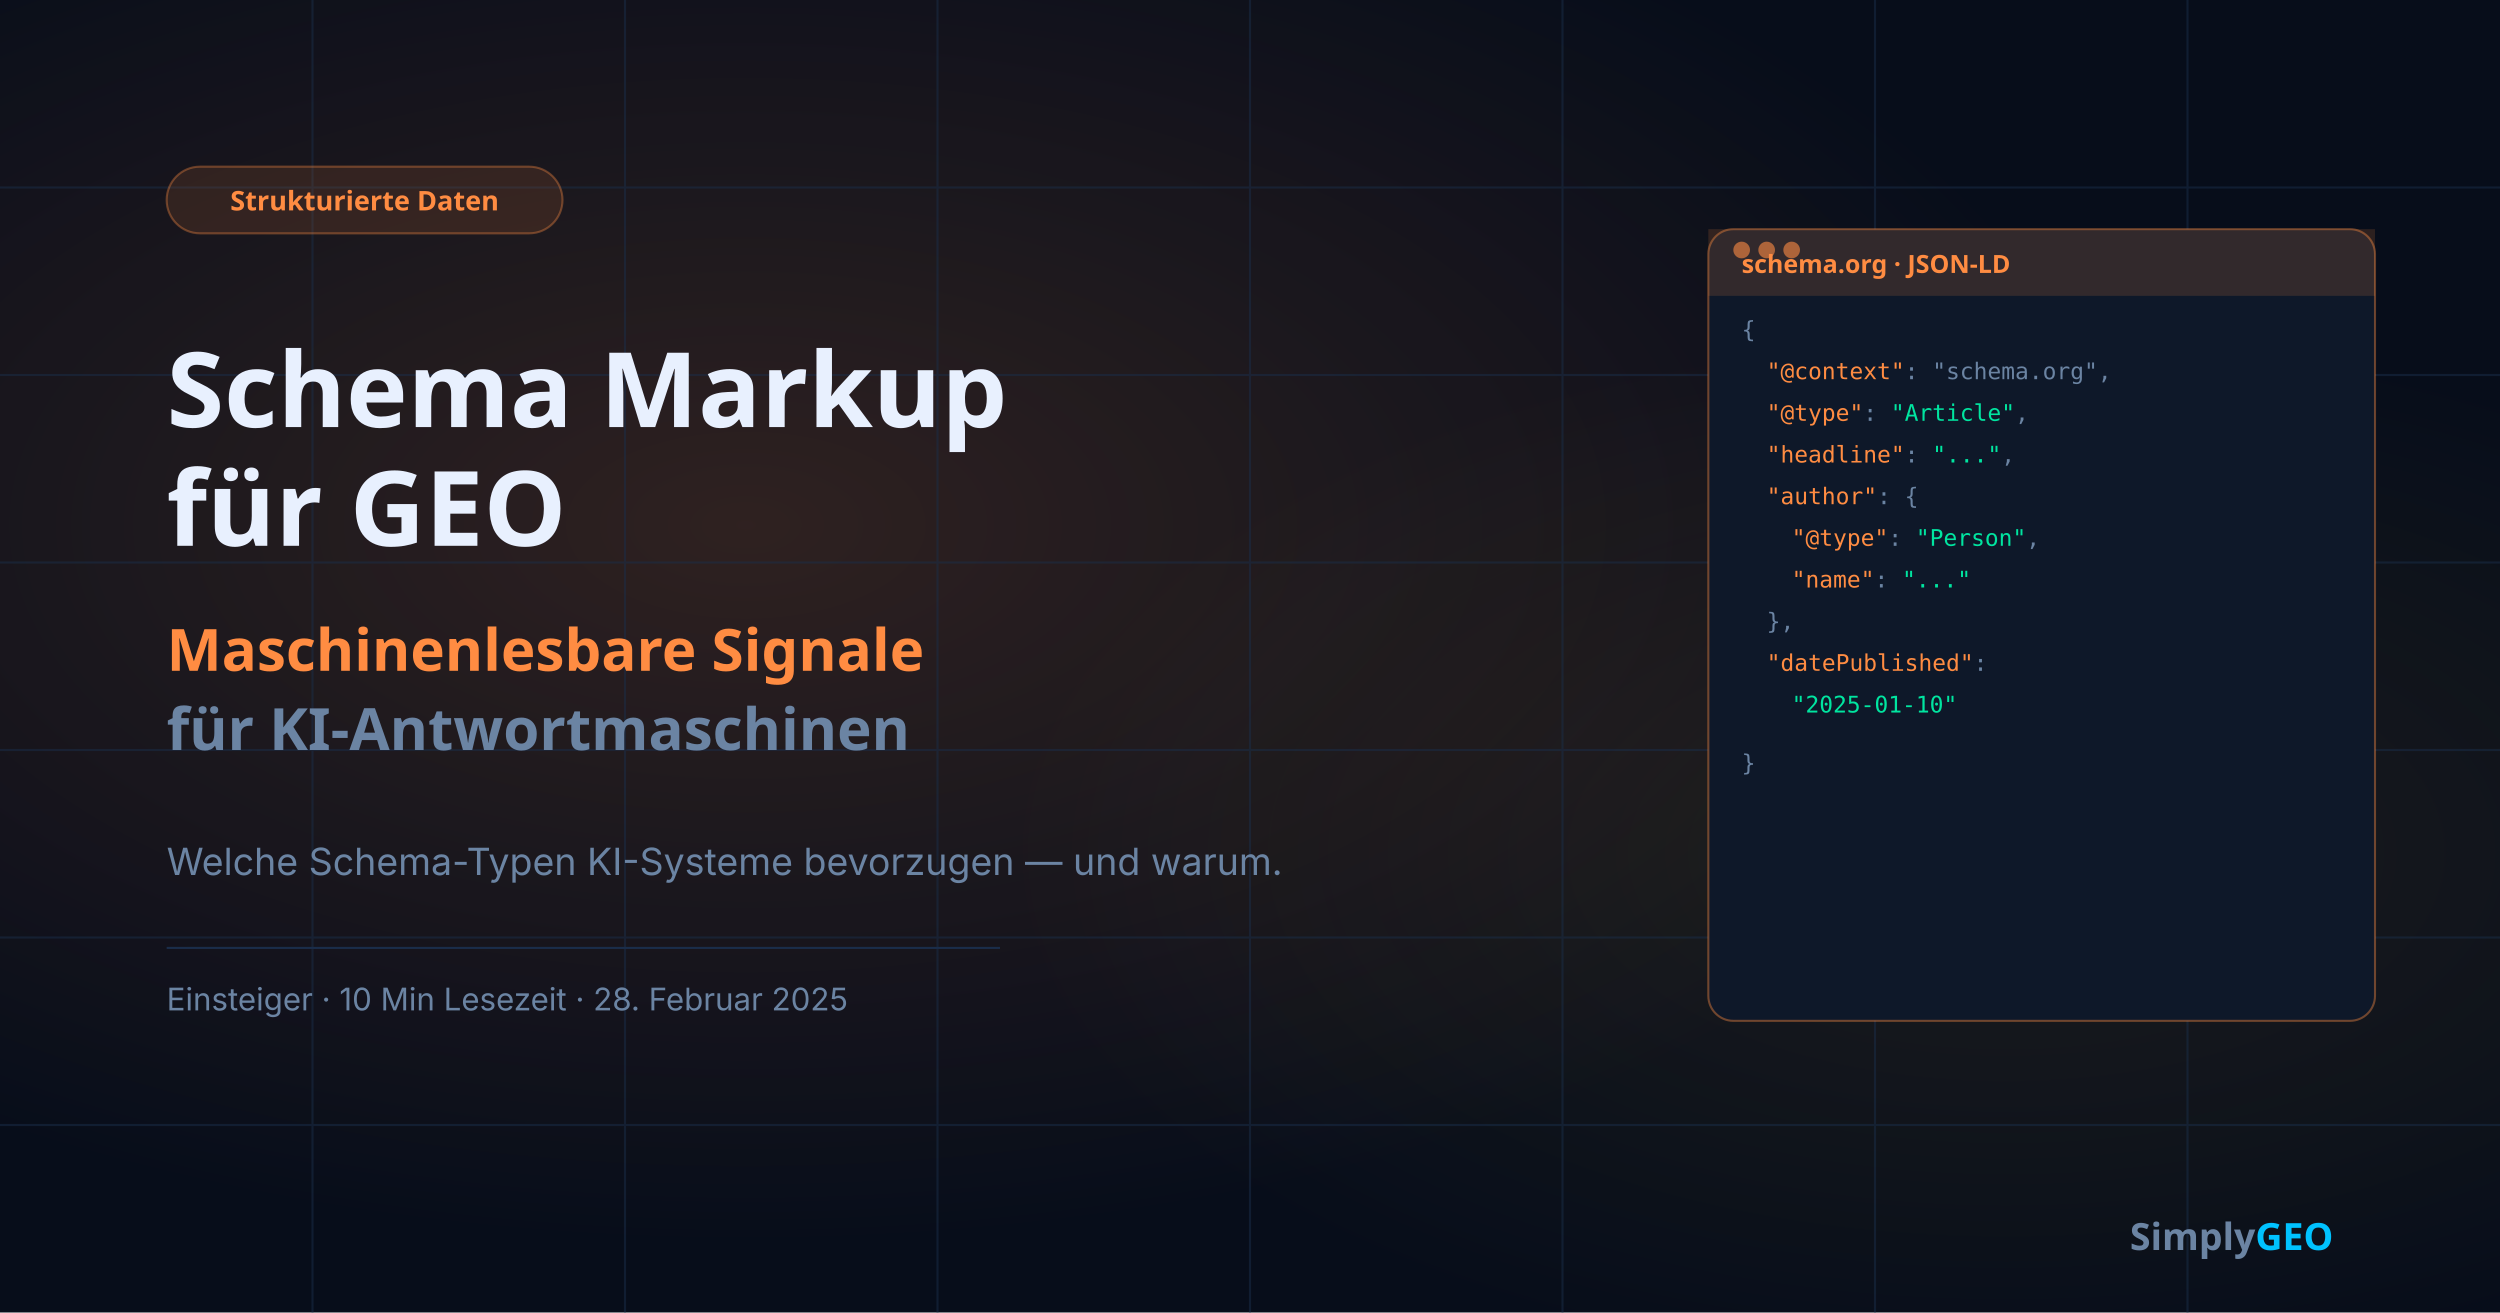
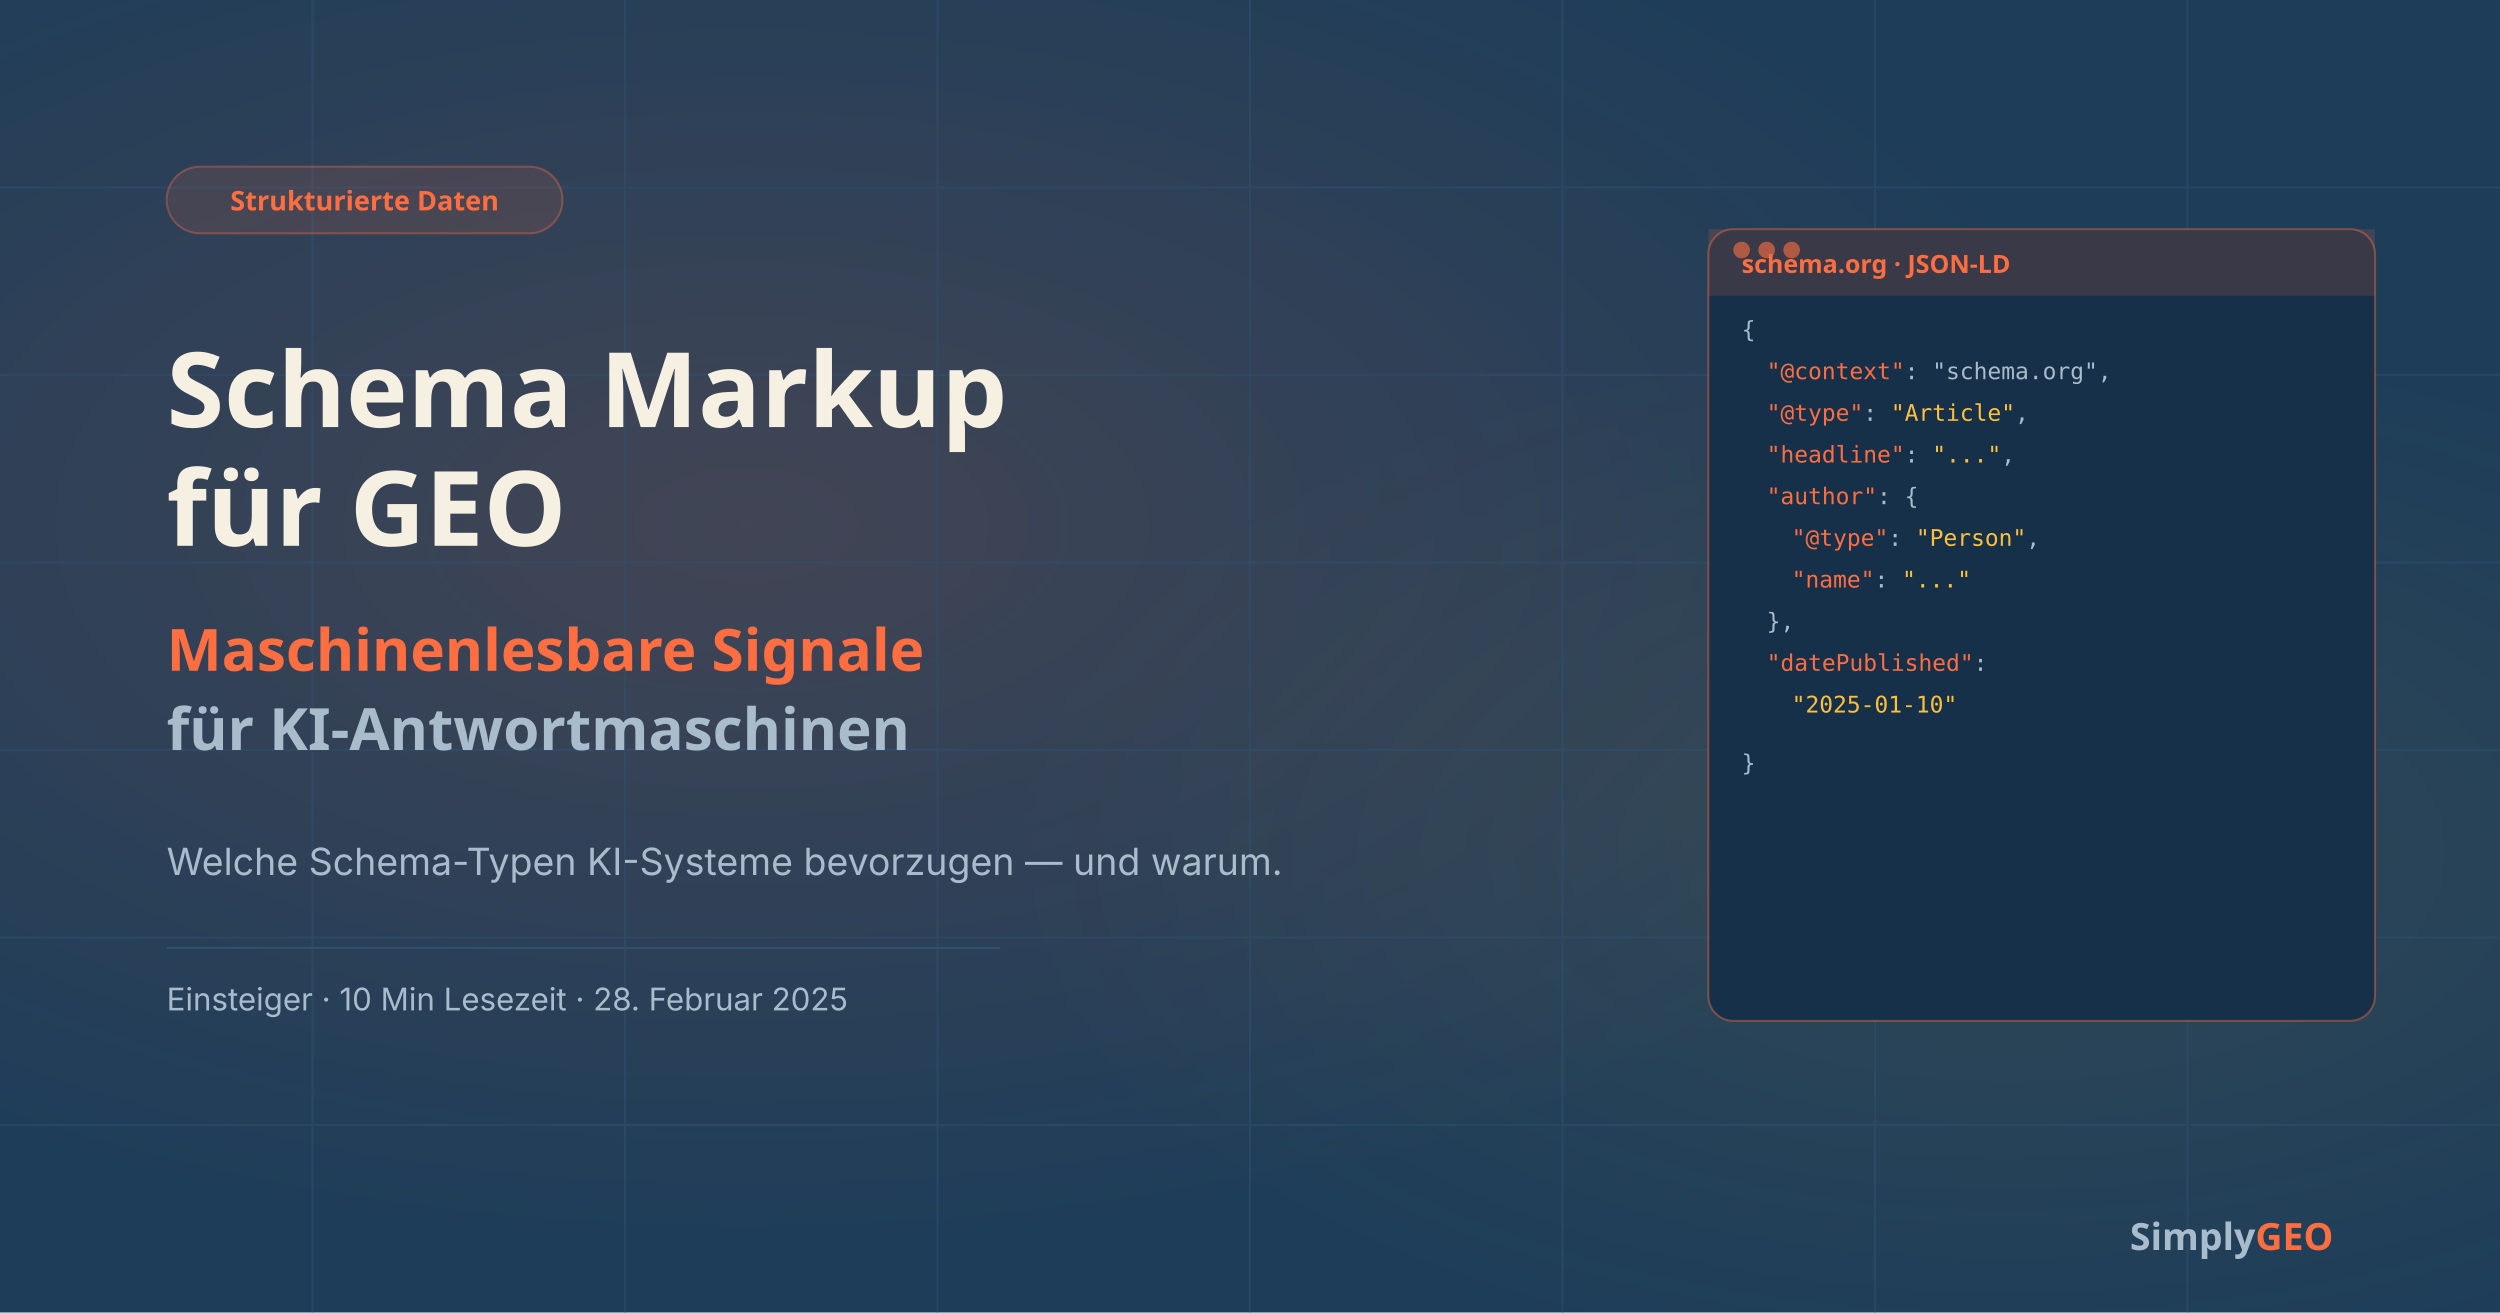
<svg xmlns="http://www.w3.org/2000/svg" viewBox="0 0 1200 630" width="1200" height="630">
  <defs>
    <radialGradient id="glow1" cx="30%" cy="40%" r="55%">
-       <stop offset="0%" stop-color="#ff8c42" stop-opacity="0.16" />
-       <stop offset="100%" stop-color="#ff8c42" stop-opacity="0" />
+       <stop offset="0%" stop-color="#ff6e40" stop-opacity="0.16" />
+       <stop offset="100%" stop-color="#ff6e40" stop-opacity="0" />
    </radialGradient>
    <radialGradient id="glow2" cx="80%" cy="65%" r="40%">
-       <stop offset="0%" stop-color="#ffd23f" stop-opacity="0.08" />
-       <stop offset="100%" stop-color="#ffd23f" stop-opacity="0" />
+       <stop offset="0%" stop-color="#ffc13b" stop-opacity="0.08" />
+       <stop offset="100%" stop-color="#ffc13b" stop-opacity="0" />
    </radialGradient>
  </defs>
-   <rect width="1200" height="630" fill="#070d1a" />
+   <rect width="1200" height="630" fill="#1e3d59" />
  <rect width="1200" height="630" fill="url(#glow1)" />
  <rect width="1200" height="630" fill="url(#glow2)" />
-   <g stroke="#1a2d4a" stroke-width="1" opacity="0.5">
+   <g stroke="#2e5170" stroke-width="1" opacity="0.5">
    <line x1="0" y1="90" x2="1200" y2="90" />
    <line x1="0" y1="180" x2="1200" y2="180" />
    <line x1="0" y1="270" x2="1200" y2="270" />
    <line x1="0" y1="360" x2="1200" y2="360" />
    <line x1="0" y1="450" x2="1200" y2="450" />
    <line x1="0" y1="540" x2="1200" y2="540" />
    <line x1="150" y1="0" x2="150" y2="630" />
    <line x1="300" y1="0" x2="300" y2="630" />
    <line x1="450" y1="0" x2="450" y2="630" />
    <line x1="600" y1="0" x2="600" y2="630" />
    <line x1="750" y1="0" x2="750" y2="630" />
    <line x1="900" y1="0" x2="900" y2="630" />
    <line x1="1050" y1="0" x2="1050" y2="630" />
  </g>
-   <rect x="820" y="110" width="320" height="380" rx="12" fill="#0e1829" stroke="#ff8c42" stroke-width="1" stroke-opacity="0.4" />
-   <rect x="820" y="110" width="320" height="32" rx="12 12 0 0" fill="#ff8c42" fill-opacity="0.15" />
-   <text x="836" y="131" font-family="Space Grotesk, sans-serif" font-size="12" font-weight="700" fill="#ff8c42">schema.org · JSON-LD</text>
-   <g font-family="monospace" font-size="11" fill="#6b84a3">
+   <rect x="820" y="110" width="320" height="380" rx="12" fill="#16304a" stroke="#ff6e40" stroke-width="1" stroke-opacity="0.4" />
+   <rect x="820" y="110" width="320" height="32" rx="12 12 0 0" fill="#ff6e40" fill-opacity="0.15" />
+   <text x="836" y="131" font-family="Space Grotesk, sans-serif" font-size="12" font-weight="700" fill="#ff6e40">schema.org · JSON-LD</text>
+   <g font-family="monospace" font-size="11" fill="#a9bccb">
    <text x="836" y="162">{</text>
    <text x="848" y="182">
-       <tspan fill="#ff8c42">"@context"</tspan>: "schema.org",</text>
+       <tspan fill="#ff6e40">"@context"</tspan>: "schema.org",</text>
    <text x="848" y="202">
-       <tspan fill="#ff8c42">"@type"</tspan>: <tspan fill="#00e5a0">"Article"</tspan>,</text>
+       <tspan fill="#ff6e40">"@type"</tspan>: <tspan fill="#ffc13b">"Article"</tspan>,</text>
    <text x="848" y="222">
-       <tspan fill="#ff8c42">"headline"</tspan>: <tspan fill="#00e5a0">"..."</tspan>,</text>
+       <tspan fill="#ff6e40">"headline"</tspan>: <tspan fill="#ffc13b">"..."</tspan>,</text>
    <text x="848" y="242">
-       <tspan fill="#ff8c42">"author"</tspan>: {</text>
+       <tspan fill="#ff6e40">"author"</tspan>: {</text>
    <text x="860" y="262">
-       <tspan fill="#ff8c42">"@type"</tspan>: <tspan fill="#00e5a0">"Person"</tspan>,</text>
+       <tspan fill="#ff6e40">"@type"</tspan>: <tspan fill="#ffc13b">"Person"</tspan>,</text>
    <text x="860" y="282">
-       <tspan fill="#ff8c42">"name"</tspan>: <tspan fill="#00e5a0">"..."</tspan>
+       <tspan fill="#ff6e40">"name"</tspan>: <tspan fill="#ffc13b">"..."</tspan>
    </text>
    <text x="848" y="302">},</text>
    <text x="848" y="322">
-       <tspan fill="#ff8c42">"datePublished"</tspan>:</text>
+       <tspan fill="#ff6e40">"datePublished"</tspan>:</text>
    <text x="860" y="342">
-       <tspan fill="#00e5a0">"2025-01-10"</tspan>
+       <tspan fill="#ffc13b">"2025-01-10"</tspan>
    </text>
    <text x="836" y="370">}</text>
  </g>
-   <g fill="#ff8c42" opacity="0.6">
+   <g fill="#ff6e40" opacity="0.6">
    <circle cx="836" cy="120" r="4" />
    <circle cx="848" cy="120" r="4" />
    <circle cx="860" cy="120" r="4" />
  </g>
-   <rect x="80" y="80" width="190" height="32" rx="16" fill="#ff8c42" fill-opacity="0.12" stroke="#ff8c42" stroke-opacity="0.35" stroke-width="1" />
-   <text x="175" y="101" text-anchor="middle" font-family="Space Grotesk, sans-serif" font-size="13" font-weight="600" fill="#ff8c42">Strukturierte Daten</text>
-   <text x="80" y="205" font-family="Space Grotesk, sans-serif" font-size="50" font-weight="700" fill="#e8f0fe">Schema Markup</text>
-   <text x="80" y="262" font-family="Space Grotesk, sans-serif" font-size="50" font-weight="700" fill="#e8f0fe">für GEO</text>
-   <text x="80" y="322" font-family="Space Grotesk, sans-serif" font-size="28" font-weight="600" fill="#ff8c42">Maschinenlesbare Signale</text>
-   <text x="80" y="360" font-family="Space Grotesk, sans-serif" font-size="28" font-weight="600" fill="#6b84a3">für KI-Antwortmaschinen</text>
-   <text x="80" y="420" font-family="Inter, sans-serif" font-size="18" fill="#6b84a3">Welche Schema-Typen KI-Systeme bevorzugen — und warum.</text>
-   <line x1="80" y1="455" x2="480" y2="455" stroke="#1a2d4a" stroke-width="1" />
-   <text x="80" y="485" font-family="Inter, sans-serif" font-size="15" fill="#6b84a3">Einsteiger · 10 Min Lesezeit · 28. Februar 2025</text>
-   <text x="1120" y="600" text-anchor="end" font-family="Space Grotesk, sans-serif" font-size="18" font-weight="700" fill="#6b84a3">Simply<tspan fill="#00c2ff">GEO</tspan>
+   <rect x="80" y="80" width="190" height="32" rx="16" fill="#ff6e40" fill-opacity="0.12" stroke="#ff6e40" stroke-opacity="0.35" stroke-width="1" />
+   <text x="175" y="101" text-anchor="middle" font-family="Space Grotesk, sans-serif" font-size="13" font-weight="600" fill="#ff6e40">Strukturierte Daten</text>
+   <text x="80" y="205" font-family="Space Grotesk, sans-serif" font-size="50" font-weight="700" fill="#f5f0e1">Schema Markup</text>
+   <text x="80" y="262" font-family="Space Grotesk, sans-serif" font-size="50" font-weight="700" fill="#f5f0e1">für GEO</text>
+   <text x="80" y="322" font-family="Space Grotesk, sans-serif" font-size="28" font-weight="600" fill="#ff6e40">Maschinenlesbare Signale</text>
+   <text x="80" y="360" font-family="Space Grotesk, sans-serif" font-size="28" font-weight="600" fill="#a9bccb">für KI-Antwortmaschinen</text>
+   <text x="80" y="420" font-family="Inter, sans-serif" font-size="18" fill="#a9bccb">Welche Schema-Typen KI-Systeme bevorzugen — und warum.</text>
+   <line x1="80" y1="455" x2="480" y2="455" stroke="#2e5170" stroke-width="1" />
+   <text x="80" y="485" font-family="Inter, sans-serif" font-size="15" fill="#a9bccb">Einsteiger · 10 Min Lesezeit · 28. Februar 2025</text>
+   <text x="1120" y="600" text-anchor="end" font-family="Space Grotesk, sans-serif" font-size="18" font-weight="700" fill="#a9bccb">Simply<tspan fill="#ff6e40">GEO</tspan>
  </text>
</svg>
